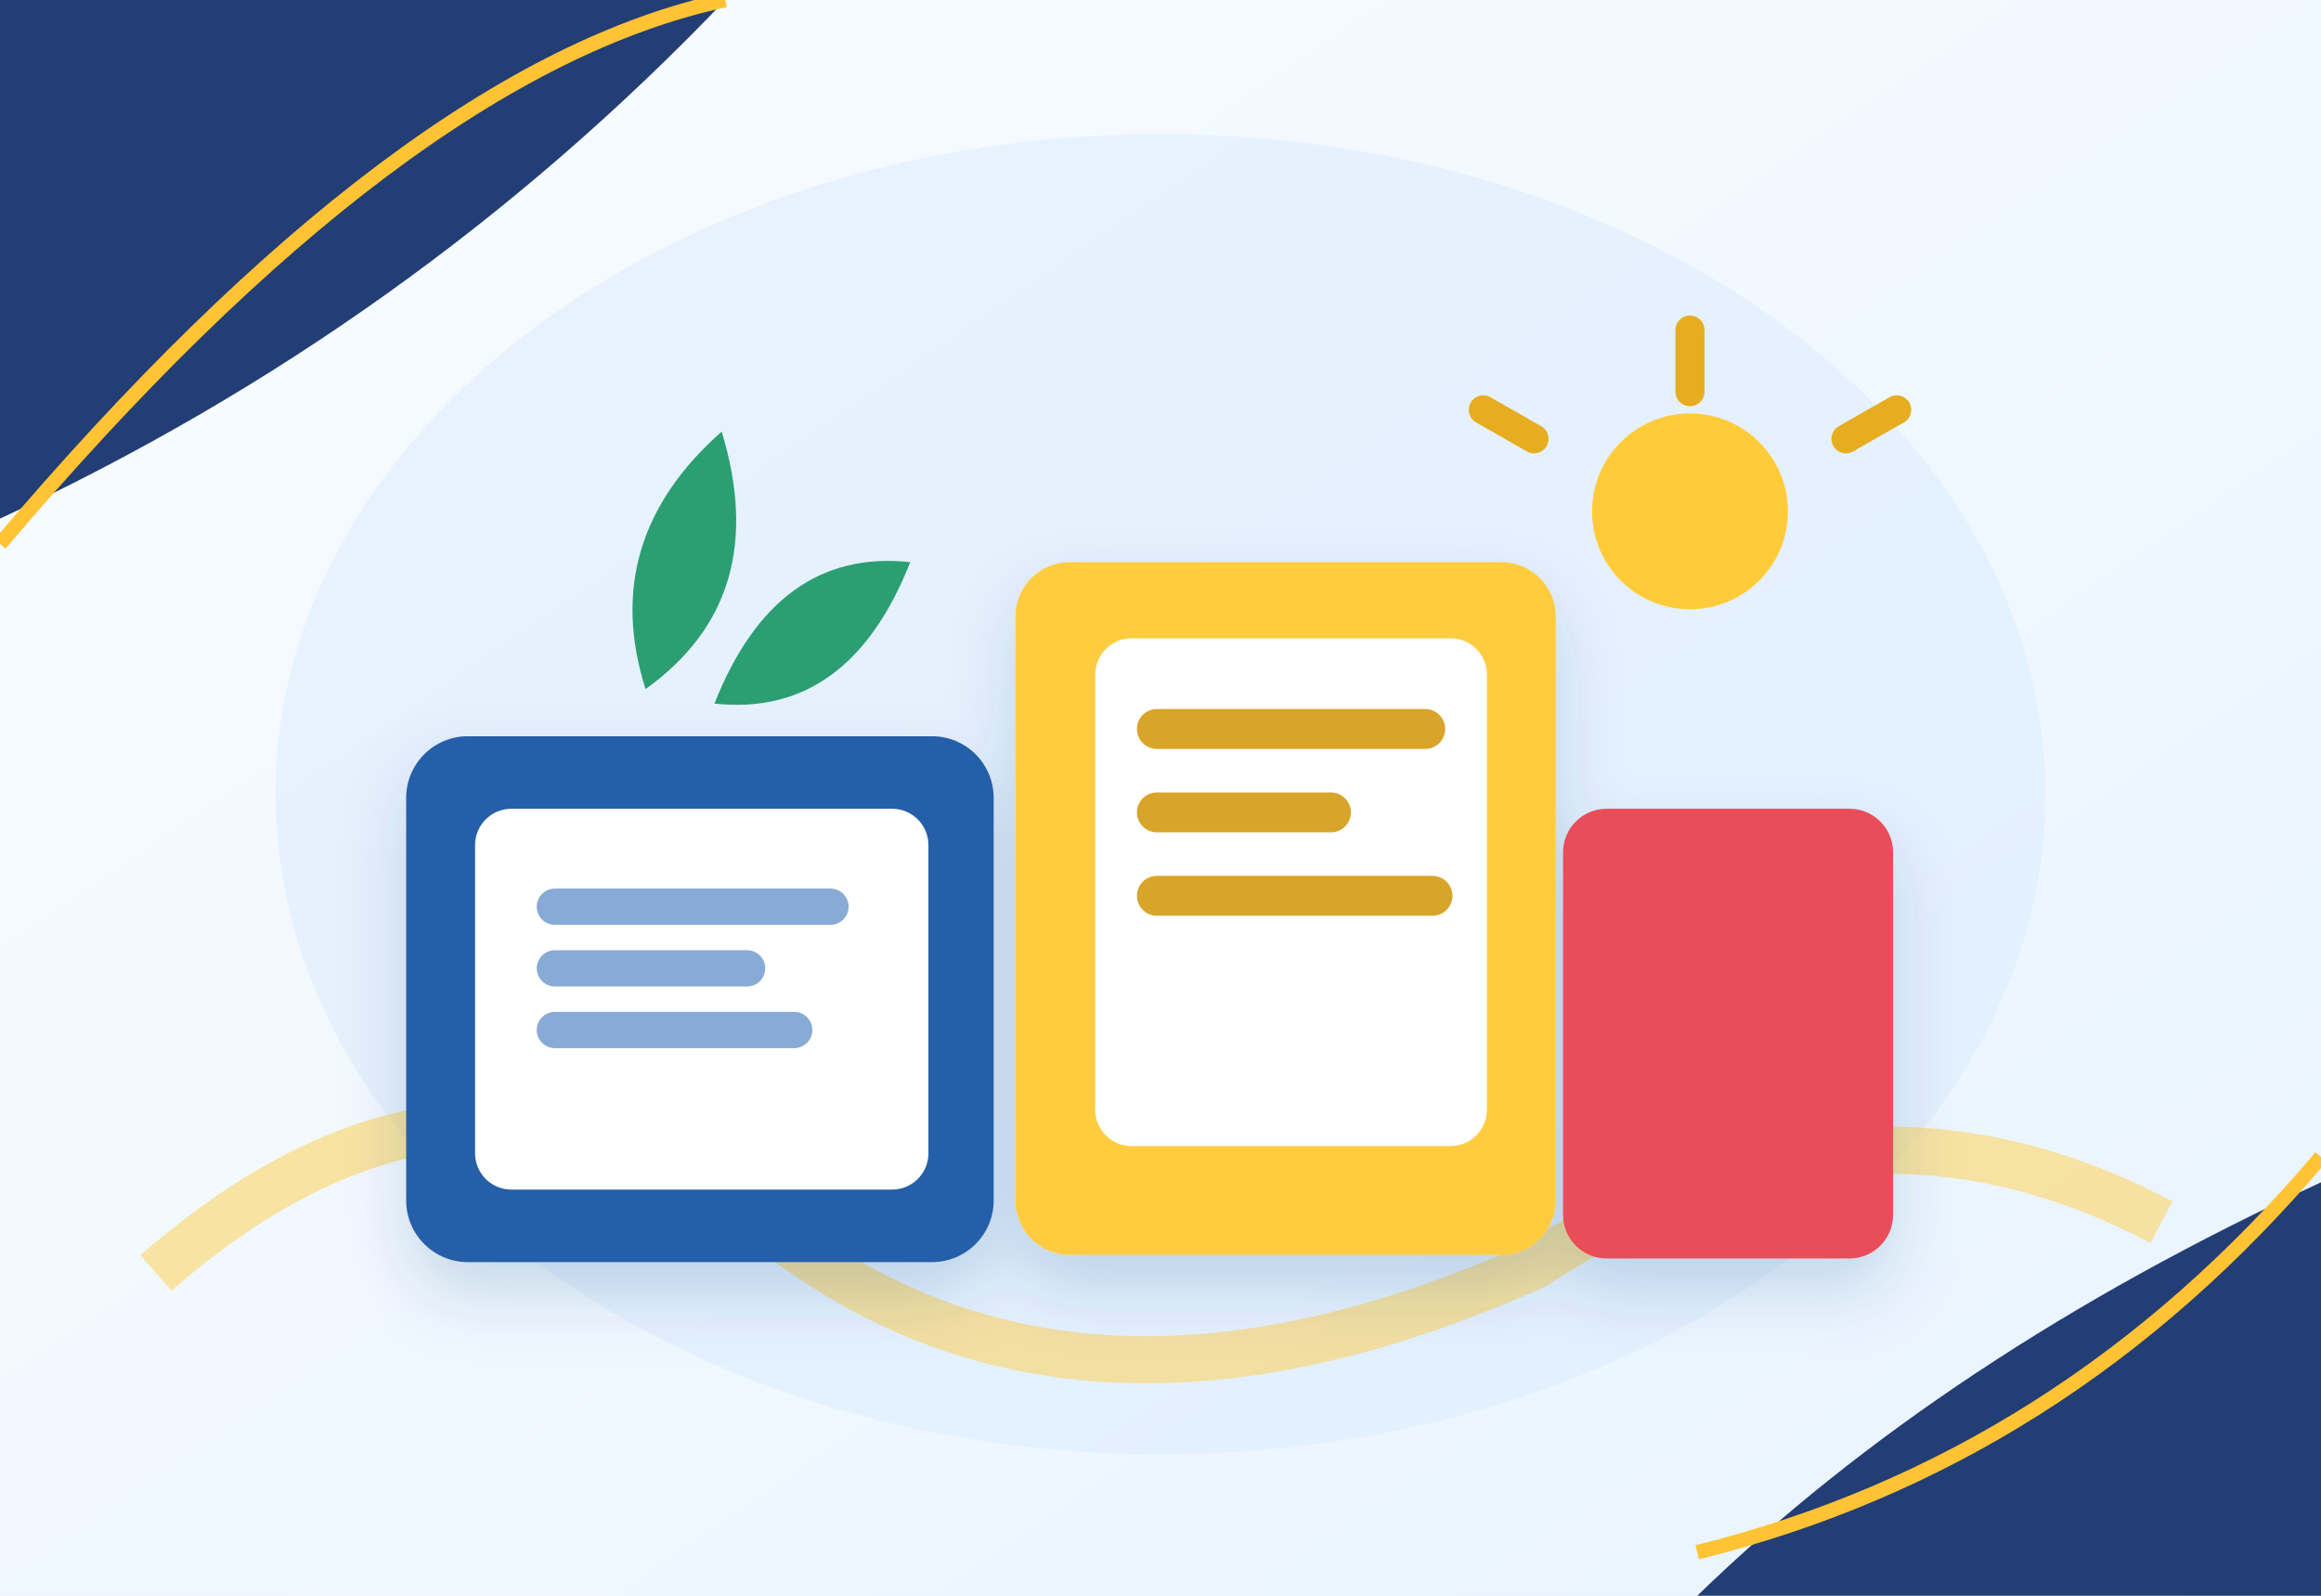
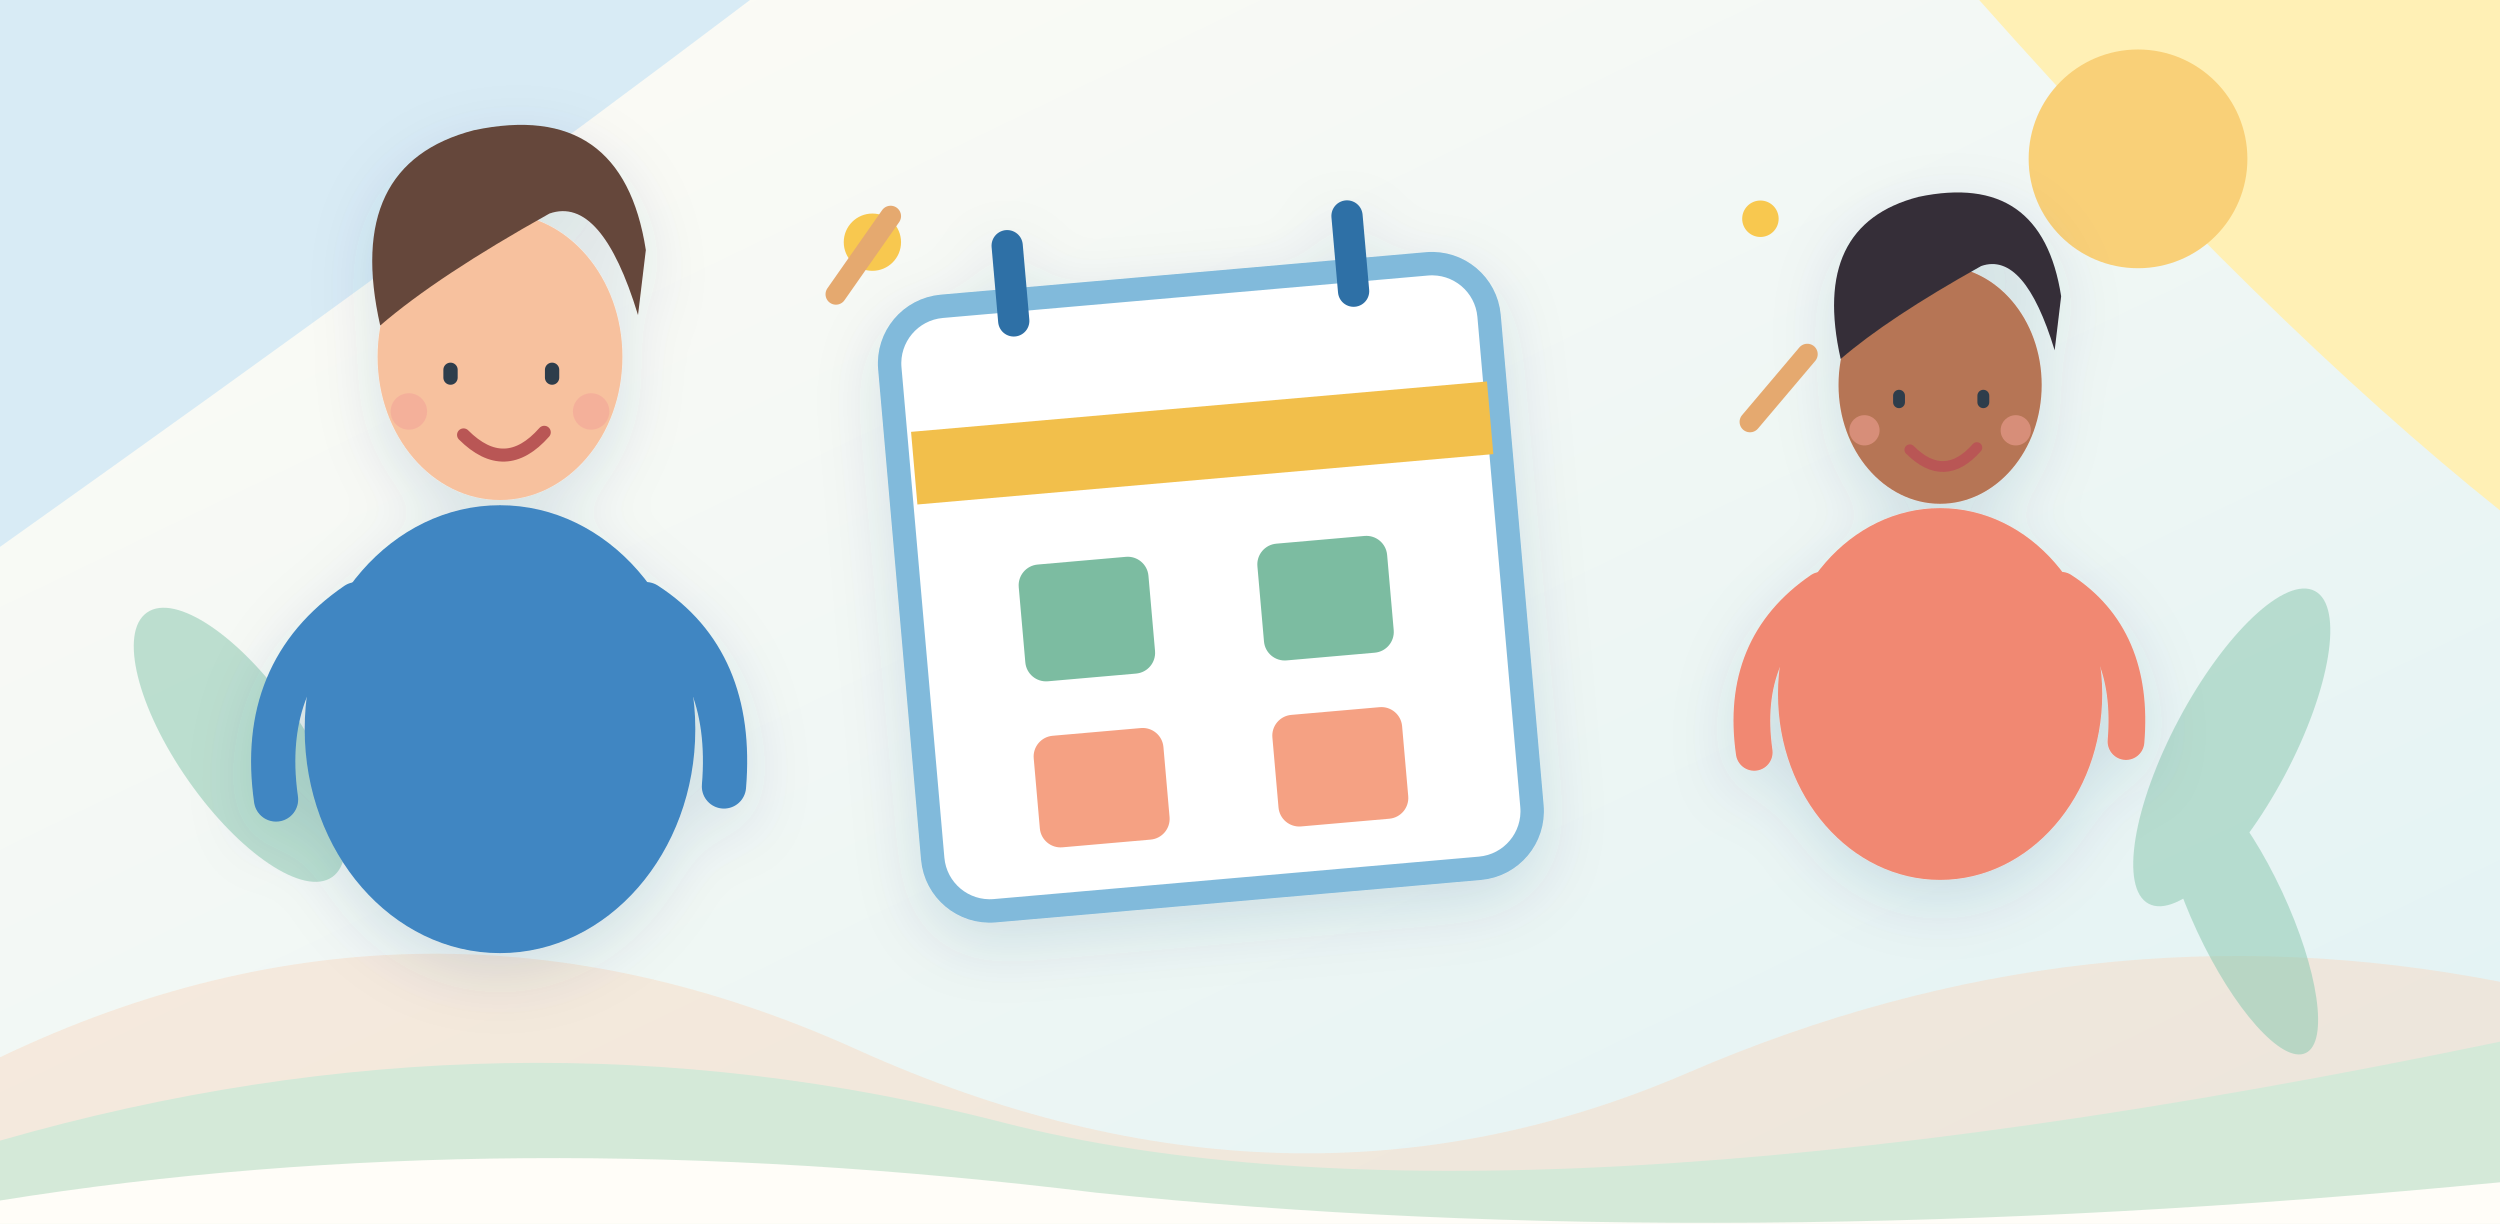
- <svg xmlns="http://www.w3.org/2000/svg" viewBox="0 0 640 440">
+ <svg xmlns="http://www.w3.org/2000/svg" viewBox="0 0 960 470" role="img" aria-label="Ilustração alegre da comunidade escolar">
  <defs>
-     <linearGradient id="bg" x1="0" y1="0" x2="1" y2="1">
-       <stop stop-color="#f8fcff" />
-       <stop offset="1" stop-color="#e9f4ff" />
+     <linearGradient id="bg" x2="1" y2="1">
+       <stop stop-color="#FFFCF5" />
+       <stop offset="1" stop-color="#E1F2F4" />
    </linearGradient>
-     <filter id="shadow" x="-25%" y="-25%" width="150%" height="150%">
-       <feDropShadow dx="0" dy="9" stdDeviation="9" flood-color="#183b7e" flood-opacity=".17" />
+     <filter id="sh">
+       <feDropShadow dx="0" dy="8" stdDeviation="12" flood-color="#1D4978" flood-opacity=".13" />
    </filter>
  </defs>
-   <rect width="640" height="440" fill="url(#bg)" />
-   <path d="M0 0h200Q114 90 0 143Z" fill="#233d75" />
-   <path d="M0 150Q111 19 200 0" stroke="#ffc334" stroke-width="4" fill="none" />
-   <path d="M640 440H468q68-66 172-114Z" fill="#233d75" />
-   <path d="M640 319q-71 84-172 109" stroke="#ffc334" stroke-width="4" fill="none" />
-   <ellipse cx="320" cy="219" rx="244" ry="182" fill="#ddecfd" opacity=".58" />
-   <path d="M43 351q87-76 171-11t209 9q88-57 173-12" stroke="#ffce46" stroke-width="13" fill="none" opacity=".5" />
-   <g filter="url(#shadow)">
-     <rect x="112" y="203" width="162" height="145" rx="17" fill="#255fa9" />
-     <rect x="131" y="223" width="125" height="105" rx="10" fill="#fff" />
-     <path d="M153 250h76m-76 17h53m-53 17h66" stroke="#88abd5" stroke-width="10" stroke-linecap="round" />
-     <rect x="280" y="155" width="149" height="191" rx="15" fill="#ffcc40" />
-     <rect x="302" y="176" width="108" height="140" rx="10" fill="#fff" />
-     <path d="M319 201h74m-74 23h48m-48 23h76" stroke="#d8a42c" stroke-width="11" stroke-linecap="round" />
-     <rect x="431" y="223" width="91" height="124" rx="12" fill="#e94d5a" />
+   <rect width="960" height="470" fill="url(#bg)" />
+   <path d="M0 0h288Q169 90 0 210Z" fill="#D8EBF5" />
+   <path d="M960 0H760Q870 124 960 196Z" fill="#FFF0B5" />
+   <circle cx="821" cy="61" r="42" fill="#F9D078" />
+   <path d="M0 406Q163 328 329 403T648 412T960 377V470H0Z" fill="#F9D7BE" opacity=".45" />
+   <path d="M0 438Q195 382 385 431T960 400V470H0Z" fill="#D4E9D8" />
+   <g opacity=".55" fill="#8CC9B1">
+     <ellipse cx="92" cy="286" rx="24" ry="62" transform="rotate(-35 92 286)" />
+     <ellipse cx="857" cy="287" rx="23" ry="68" transform="rotate(28 857 287)" />
+     <ellipse cx="860" cy="350" rx="18" ry="60" transform="rotate(-25 860 350)" />
  </g>
-   <g fill="#2b9f72">
-     <path d="M178 190q-13-41 21-71 14 46-21 71" />
-     <path d="M197 194q17-43 54-39-17 43-54 39" />
+   <g filter="url(#sh)">
+     <g transform="translate(192 130) scale(1)">
+       <ellipse cx="0" cy="150" rx="75" ry="86" fill="#3F86C2" />
+       <path d="M-55 102q-38 26-31 75M56 102q34 22 30 70" fill="none" stroke="#3F86C2" stroke-width="17" stroke-linecap="round" />
+       <ellipse cy="7" cx="0" rx="47" ry="55" fill="#F7C19E" />
+       <path d="M-46-5q-14-62 36-75 57-12 66 46l-3 25Q39-55 19-48q-43 24-65 43" fill="#65473A" />
+       <path d="M-19 12v3m39-3v3" fill="none" stroke="#2E3D4C" stroke-width="5.5" stroke-linecap="round" />
+       <path d="M-14 37q16 16 31-1" fill="none" stroke="#B95655" stroke-width="5" stroke-linecap="round" />
+       <circle cx="-35" cy="28" r="7" fill="#F3A298" opacity=".55" />
+       <circle cx="35" cy="28" r="7" fill="#F3A298" opacity=".55" />
+     </g>
+     <g transform="translate(745 142) scale(0.83)">
+       <ellipse cx="0" cy="150" rx="75" ry="86" fill="#F18872" />
+       <path d="M-55 102q-38 26-31 75M56 102q34 22 30 70" fill="none" stroke="#F18872" stroke-width="17" stroke-linecap="round" />
+       <ellipse cy="7" cx="0" rx="47" ry="55" fill="#B67554" />
+       <path d="M-46-5q-14-62 36-75 57-12 66 46l-3 25Q39-55 19-48q-43 24-65 43" fill="#342F39" />
+       <path d="M-19 12v3m39-3v3" fill="none" stroke="#2E3D4C" stroke-width="5.5" stroke-linecap="round" />
+       <path d="M-14 37q16 16 31-1" fill="none" stroke="#B95655" stroke-width="5" stroke-linecap="round" />
+       <circle cx="-35" cy="28" r="7" fill="#F3A298" opacity=".55" />
+       <circle cx="35" cy="28" r="7" fill="#F3A298" opacity=".55" />
+     </g>
+     <g transform="translate(465 220) rotate(-5)">
+       <rect x="-116" y="-111" width="231" height="233" rx="22" fill="#fff" stroke="#81BADB" stroke-width="9" />
+       <path d="M-110-50h222" stroke="#F2BF4B" stroke-width="28" />
+       <path d="M-67-132v29m131-29v29" stroke="#2D6FA6" stroke-width="12" stroke-linecap="round" />
+       <g fill="#7BBCA1">
+         <rect x="-74" y="-9" width="50" height="45" rx="8" />
+         <rect x="18" y="-9" width="50" height="45" rx="8" />
+       </g>
+       <g fill="#F5A183">
+         <rect x="-74" y="57" width="50" height="43" rx="8" />
+         <rect x="18" y="57" width="50" height="43" rx="8" />
+       </g>
+     </g>
  </g>
-   <g fill="#ffcb38">
-     <circle cx="466" cy="141" r="27" />
+   <g fill="#F8C84F">
+     <circle cx="335" cy="93" r="11" />
+     <circle cx="676" cy="84" r="7" />
  </g>
-   <path d="M466 91v17m-43 13-14-8m100 8 14-8" stroke="#e7ad20" stroke-width="8" stroke-linecap="round" />
+   <path d="M321 113l21-30m330 79 22-26" stroke="#E5A96F" stroke-width="8" stroke-linecap="round" />
+   <path d="M0 461q193-31 421-3 239 25 539-4v16H0Z" fill="#FFFDF8" />
</svg>
